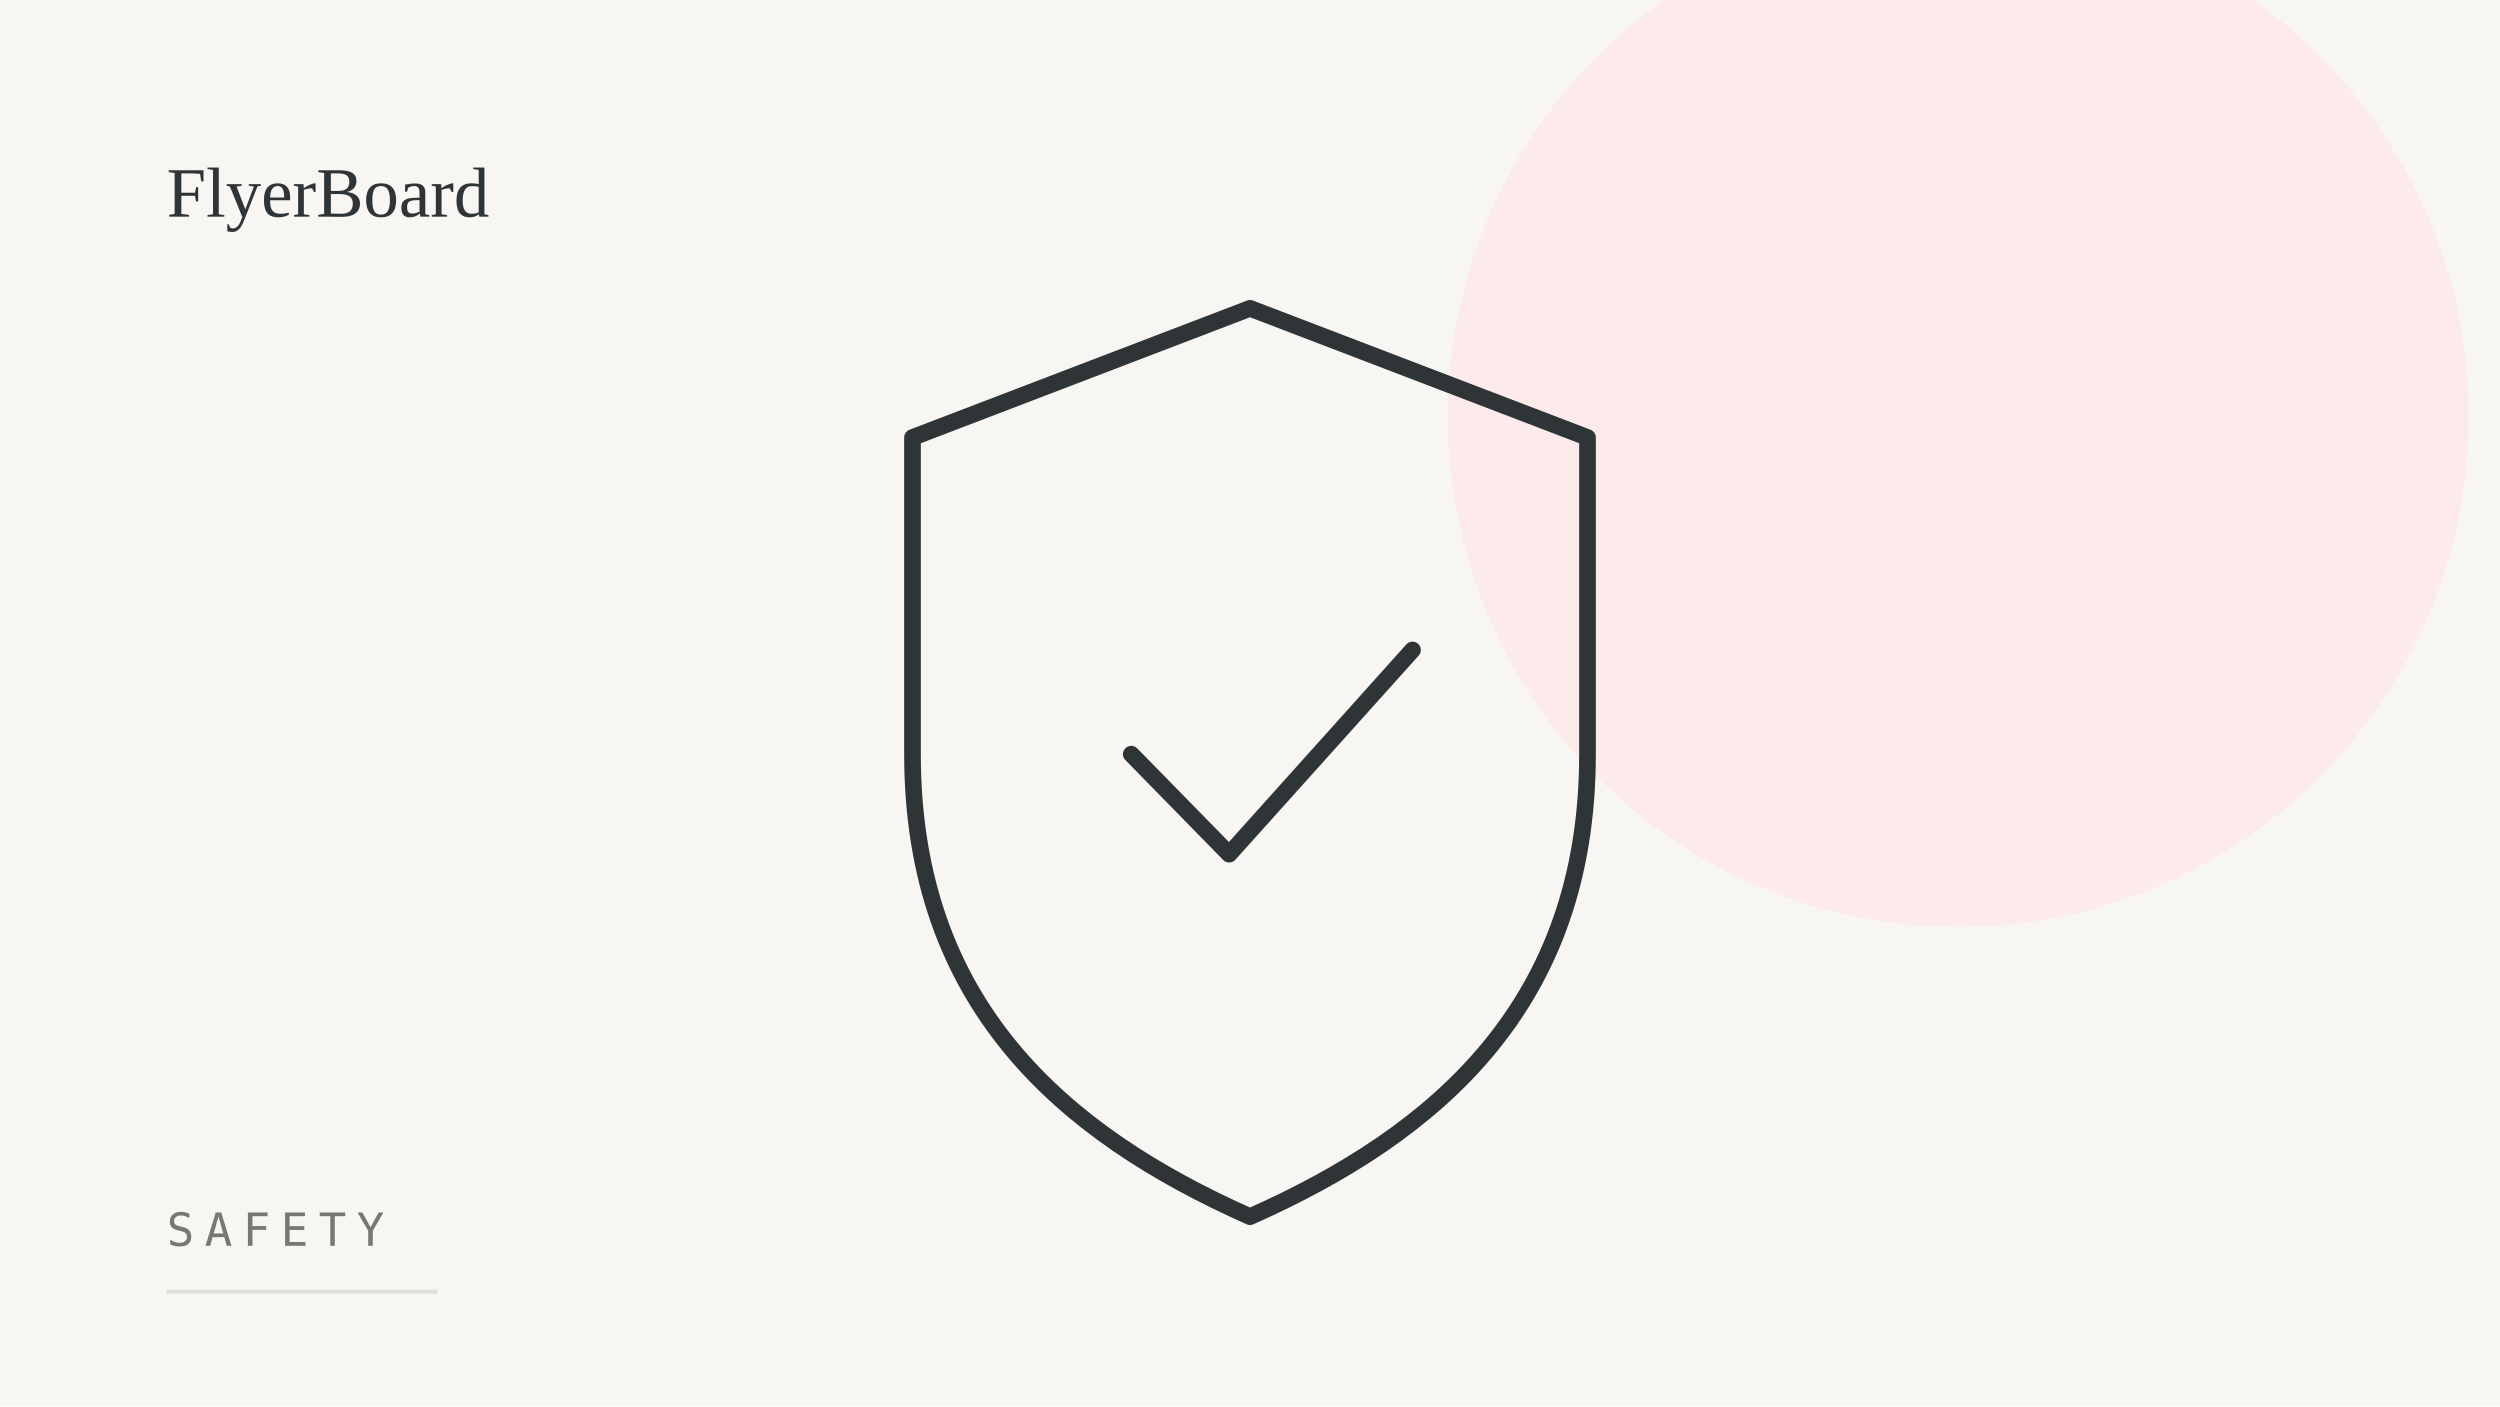
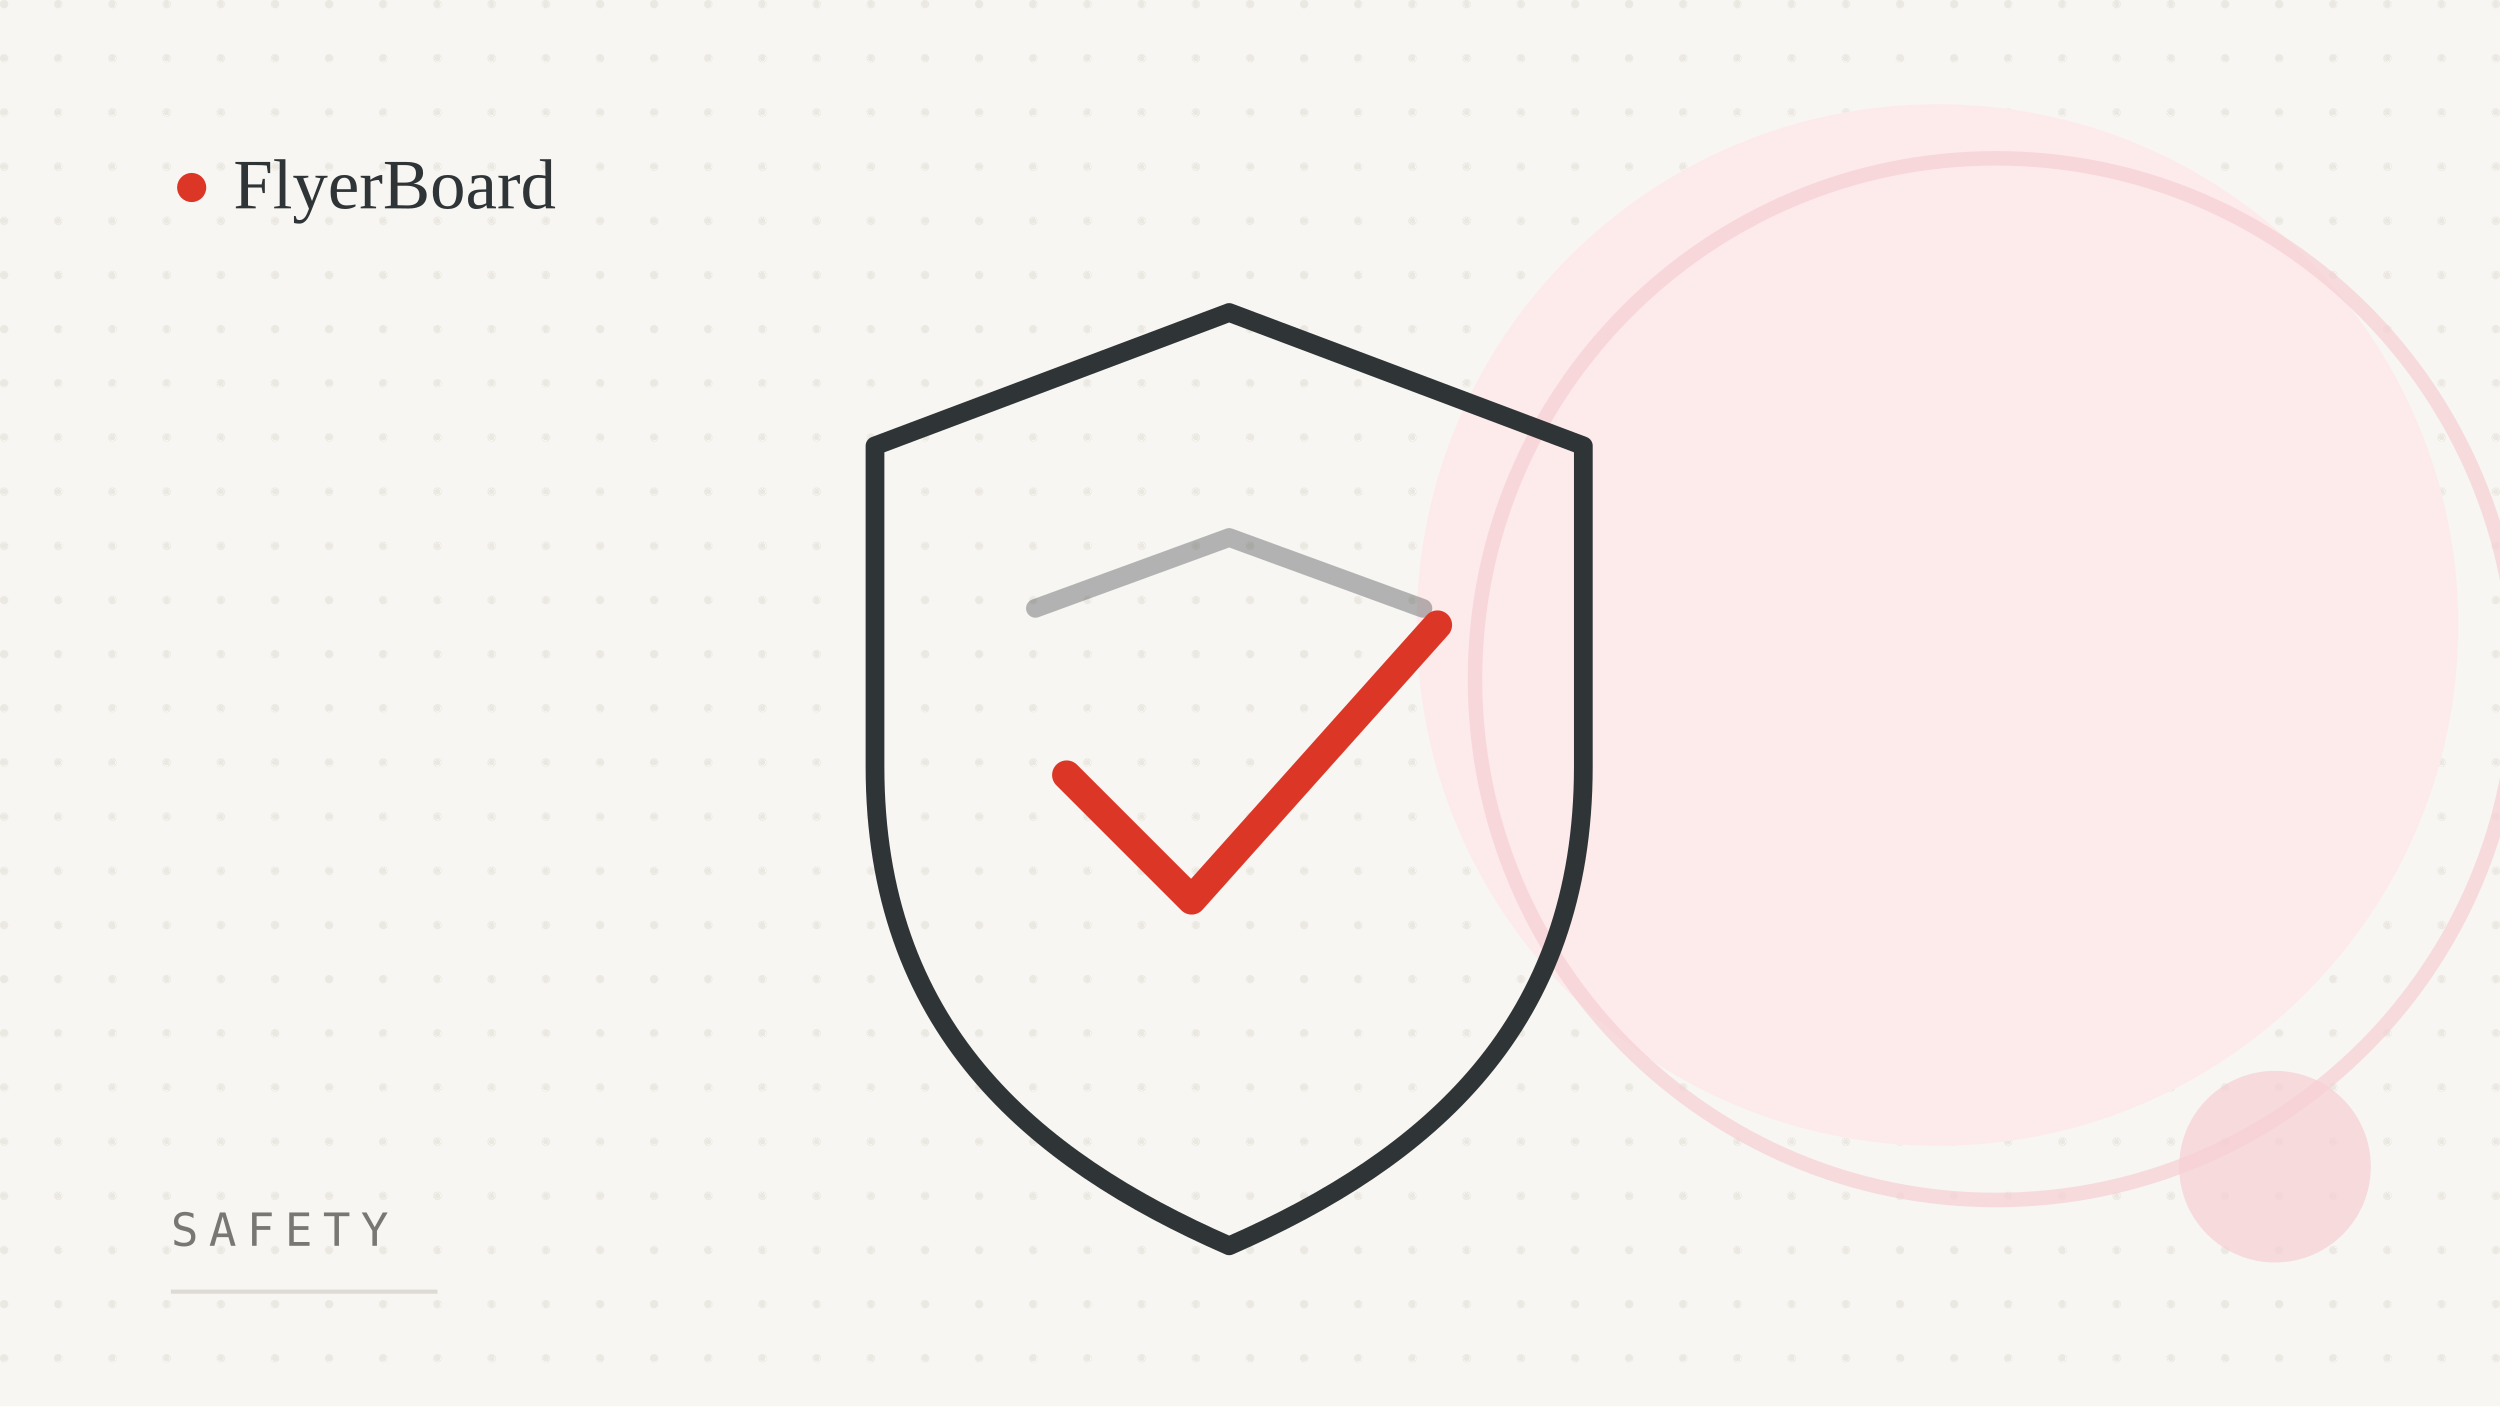
- <svg xmlns="http://www.w3.org/2000/svg" viewBox="0 0 1200 675" role="img" aria-label="Staying safe from scams">
+ <svg xmlns="http://www.w3.org/2000/svg" viewBox="0 0 1200 675" role="img" aria-label="Editorial illustration of a safety shield with a checkmark">
+   <defs>
+     <pattern id="dots" width="26" height="26" patternUnits="userSpaceOnUse">
+       <circle cx="2" cy="2" r="2" fill="#EAE8E1" />
+     </pattern>
+   </defs>
  <rect width="1200" height="675" fill="#F7F6F3" />
-   <circle cx="940" cy="200" r="245" fill="#FDEBEC" />
-   <g fill="none" stroke="#2F3437" stroke-width="8" stroke-linecap="round" stroke-linejoin="round">
-     <path d="M600 148 L762 210 V362 C762 482 690 544 600 584 C510 544 438 482 438 362 V210 Z" />
-     <path d="M543 362 L590 410 L678 312" />
+   <rect width="1200" height="675" fill="url(#dots)" />
+   <circle cx="930" cy="300" r="250" fill="#FDEBEC" />
+   <circle cx="958" cy="326" r="250" fill="none" stroke="#F6CFD3" stroke-width="7" opacity="0.7" />
+   <circle cx="1092" cy="560" r="46" fill="#F6CFD3" opacity="0.7" />
+   <g stroke="#2F3437" stroke-width="9" fill="none" stroke-linecap="round" stroke-linejoin="round">
+     <path d="M590 150 L760 214 V368 C760 492 686 556 590 598 C494 556 420 492 420 368 V214 Z" />
+     <path d="M497 292 L590 258 L683 292" opacity="0.35" />
  </g>
-   <text x="80" y="104" font-family="Georgia, 'Times New Roman', serif" font-size="34" fill="#2F3437">FlyerBoard</text>
-   <text x="80" y="598" font-family="'SF Mono', ui-monospace, monospace" font-size="22" letter-spacing="5" fill="#787774">SAFETY</text>
-   <line x1="80" y1="620" x2="210" y2="620" stroke="#E0DED8" stroke-width="2" />
+   <path d="M512 372 L572 432 L690 300" fill="none" stroke="#DC3626" stroke-width="14" stroke-linecap="round" stroke-linejoin="round" />
+   <circle cx="92" cy="90" r="7" fill="#DC3626" />
+   <text x="112" y="100" font-family="Georgia,'Times New Roman',serif" font-size="34" fill="#2F3437">FlyerBoard</text>
+   <text x="82" y="598" font-family="'SF Mono',ui-monospace,monospace" font-size="22" letter-spacing="5" fill="#787774">SAFETY</text>
+   <line x1="82" y1="620" x2="210" y2="620" stroke="#DDDBD4" stroke-width="2" />
</svg>
